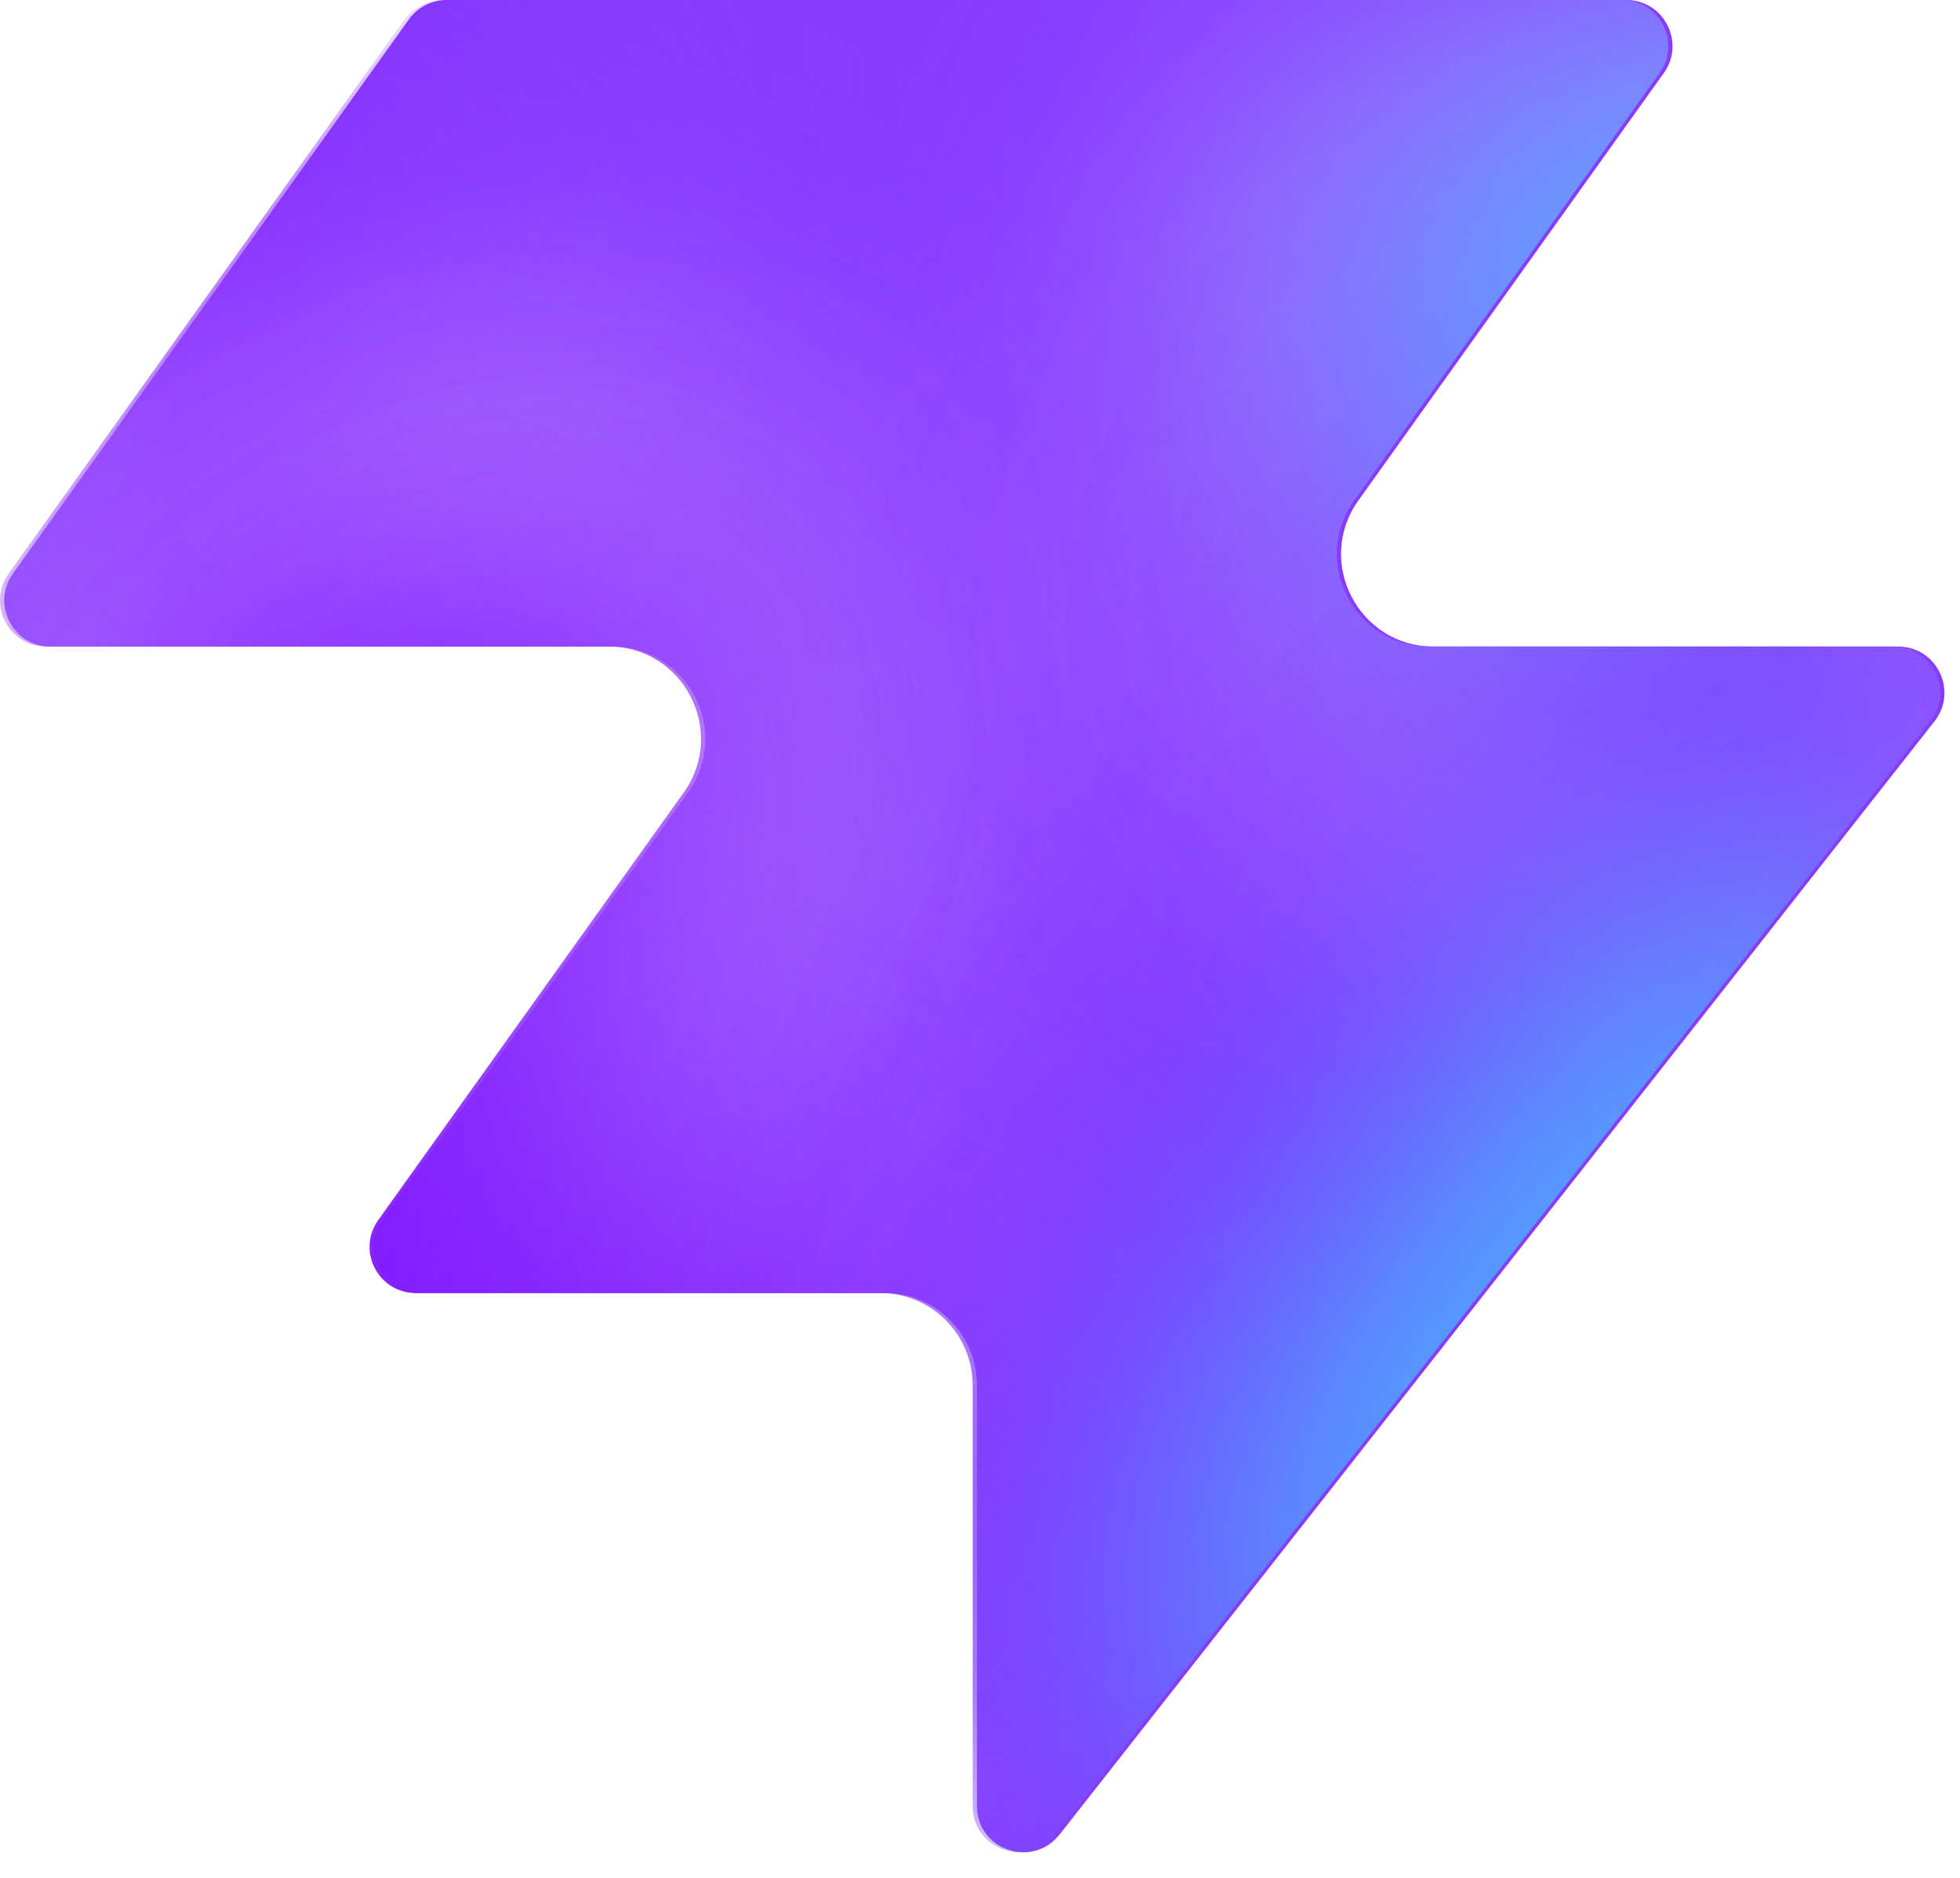
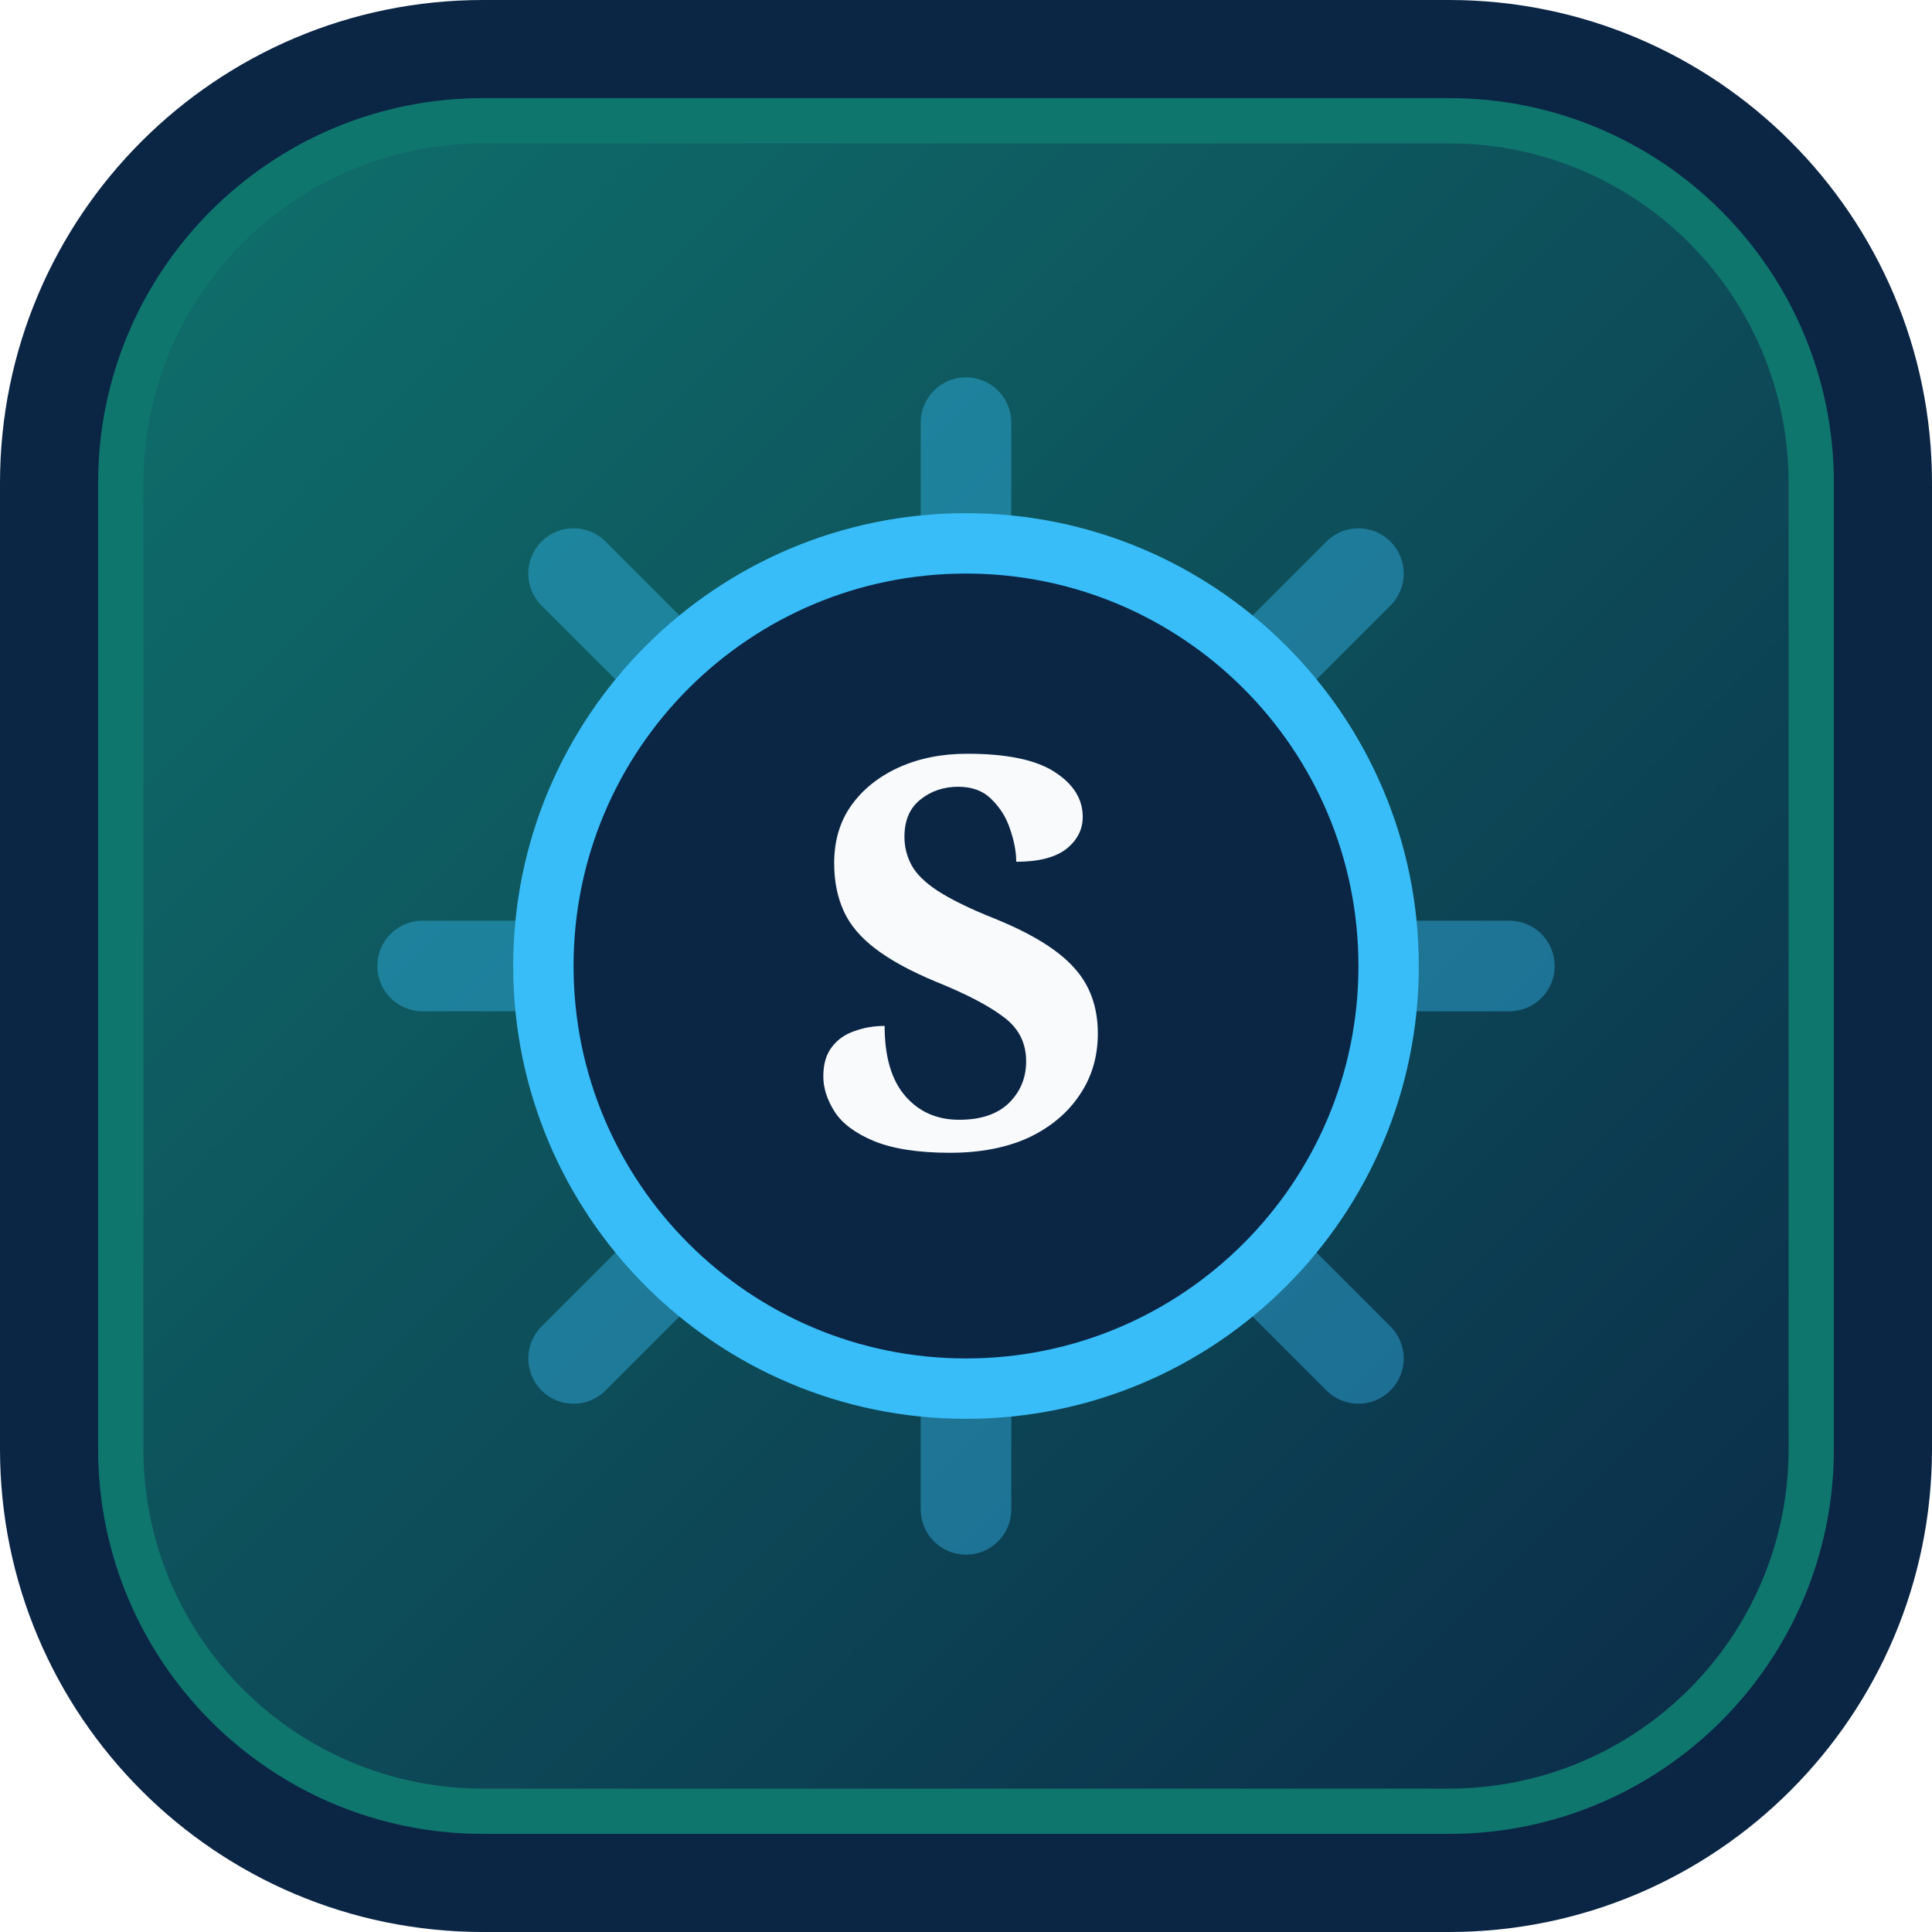
- <svg xmlns="http://www.w3.org/2000/svg" width="48" height="46" fill="none" viewBox="0 0 48 46">
-   <path fill="#863bff" d="M25.946 44.938c-.664.845-2.021.375-2.021-.698V33.937a2.26 2.26 0 0 0-2.262-2.262H10.287c-.92 0-1.456-1.04-.92-1.788l7.48-10.471c1.07-1.497 0-3.578-1.842-3.578H1.237c-.92 0-1.456-1.04-.92-1.788L10.013.474c.214-.297.556-.474.92-.474h28.894c.92 0 1.456 1.04.92 1.788l-7.48 10.471c-1.07 1.498 0 3.579 1.842 3.579h11.377c.943 0 1.473 1.088.89 1.83L25.947 44.94z" style="fill:#863bff;fill:color(display-p3 .525 .23 1);fill-opacity:1" />
-   <mask id="a" width="48" height="46" x="0" y="0" maskUnits="userSpaceOnUse" style="mask-type:alpha">
-     <path fill="#000" d="M25.842 44.938c-.664.844-2.021.375-2.021-.698V33.937a2.26 2.26 0 0 0-2.262-2.262H10.183c-.92 0-1.456-1.04-.92-1.788l7.48-10.471c1.07-1.498 0-3.579-1.842-3.579H1.133c-.92 0-1.456-1.04-.92-1.787L9.91.473c.214-.297.556-.474.92-.474h28.894c.92 0 1.456 1.04.92 1.788l-7.48 10.471c-1.07 1.498 0 3.578 1.842 3.578h11.377c.943 0 1.473 1.088.89 1.832L25.843 44.94z" style="fill:#000;fill-opacity:1" />
-   </mask>
-   <g mask="url(#a)">
-     <g filter="url(#b)">
-       <ellipse cx="5.508" cy="14.704" fill="#ede6ff" rx="5.508" ry="14.704" style="fill:#ede6ff;fill:color(display-p3 .927 .903 1);fill-opacity:1" transform="matrix(.00324 1 1 -.00324 -4.47 31.516)" />
-     </g>
-     <g filter="url(#c)">
-       <ellipse cx="10.399" cy="29.851" fill="#ede6ff" rx="10.399" ry="29.851" style="fill:#ede6ff;fill:color(display-p3 .927 .903 1);fill-opacity:1" transform="matrix(.00324 1 1 -.00324 -39.328 7.883)" />
-     </g>
-     <g filter="url(#d)">
-       <ellipse cx="5.508" cy="30.487" fill="#7e14ff" rx="5.508" ry="30.487" style="fill:#7e14ff;fill:color(display-p3 .492 .077 1);fill-opacity:1" transform="rotate(89.814 -25.913 -14.639)scale(1 -1)" />
-     </g>
-     <g filter="url(#e)">
-       <ellipse cx="5.508" cy="30.599" fill="#7e14ff" rx="5.508" ry="30.599" style="fill:#7e14ff;fill:color(display-p3 .492 .077 1);fill-opacity:1" transform="rotate(89.814 -32.644 -3.334)scale(1 -1)" />
-     </g>
-     <g filter="url(#f)">
-       <ellipse cx="5.508" cy="30.599" fill="#7e14ff" rx="5.508" ry="30.599" style="fill:#7e14ff;fill:color(display-p3 .492 .077 1);fill-opacity:1" transform="matrix(.00324 1 1 -.00324 -34.34 30.47)" />
-     </g>
-     <g filter="url(#g)">
-       <ellipse cx="14.072" cy="22.078" fill="#ede6ff" rx="14.072" ry="22.078" style="fill:#ede6ff;fill:color(display-p3 .927 .903 1);fill-opacity:1" transform="rotate(93.35 24.506 48.493)scale(-1 1)" />
-     </g>
-     <g filter="url(#h)">
-       <ellipse cx="3.47" cy="21.501" fill="#7e14ff" rx="3.47" ry="21.501" style="fill:#7e14ff;fill:color(display-p3 .492 .077 1);fill-opacity:1" transform="rotate(89.009 28.708 47.59)scale(-1 1)" />
-     </g>
-     <g filter="url(#i)">
-       <ellipse cx="3.47" cy="21.501" fill="#7e14ff" rx="3.47" ry="21.501" style="fill:#7e14ff;fill:color(display-p3 .492 .077 1);fill-opacity:1" transform="rotate(89.009 28.708 47.59)scale(-1 1)" />
-     </g>
-     <g filter="url(#j)">
-       <ellipse cx=".387" cy="8.972" fill="#7e14ff" rx="4.407" ry="29.108" style="fill:#7e14ff;fill:color(display-p3 .492 .077 1);fill-opacity:1" transform="rotate(39.51 .387 8.972)" />
-     </g>
-     <g filter="url(#k)">
-       <ellipse cx="47.523" cy="-6.092" fill="#7e14ff" rx="4.407" ry="29.108" style="fill:#7e14ff;fill:color(display-p3 .492 .077 1);fill-opacity:1" transform="rotate(37.892 47.523 -6.092)" />
-     </g>
-     <g filter="url(#l)">
-       <ellipse cx="41.412" cy="6.333" fill="#47bfff" rx="5.971" ry="9.665" style="fill:#47bfff;fill:color(display-p3 .28 .748 1);fill-opacity:1" transform="rotate(37.892 41.412 6.333)" />
-     </g>
-     <g filter="url(#m)">
-       <ellipse cx="-1.879" cy="38.332" fill="#7e14ff" rx="4.407" ry="29.108" style="fill:#7e14ff;fill:color(display-p3 .492 .077 1);fill-opacity:1" transform="rotate(37.892 -1.88 38.332)" />
-     </g>
-     <g filter="url(#n)">
-       <ellipse cx="-1.879" cy="38.332" fill="#7e14ff" rx="4.407" ry="29.108" style="fill:#7e14ff;fill:color(display-p3 .492 .077 1);fill-opacity:1" transform="rotate(37.892 -1.88 38.332)" />
-     </g>
-     <g filter="url(#o)">
-       <ellipse cx="35.651" cy="29.907" fill="#7e14ff" rx="4.407" ry="29.108" style="fill:#7e14ff;fill:color(display-p3 .492 .077 1);fill-opacity:1" transform="rotate(37.892 35.651 29.907)" />
-     </g>
-     <g filter="url(#p)">
-       <ellipse cx="38.418" cy="32.4" fill="#47bfff" rx="5.971" ry="15.297" style="fill:#47bfff;fill:color(display-p3 .28 .748 1);fill-opacity:1" transform="rotate(37.892 38.418 32.4)" />
-     </g>
-   </g>
+ <svg xmlns="http://www.w3.org/2000/svg" viewBox="0 0 64 64" fill="none">
+   <rect width="64" height="64" rx="16" fill="#0B2545" />
+   <rect x="4" y="4" width="56" height="56" rx="12" fill="url(#grad)" stroke="#0F766E" stroke-width="1.5" />
+   <path d="M32 14v36M14 32h36M19 19l26 26M45 19L19 45" stroke="#38BDF8" stroke-width="3" stroke-linecap="round" opacity="0.4" />
+   <circle cx="32" cy="32" r="14" fill="#0B2545" stroke="#38BDF8" stroke-width="2" />
+   <text x="32" y="38" font-family="'DM Serif Display', Georgia, serif" font-size="18" font-weight="bold" fill="#F8FAFC" text-anchor="middle">S</text>
  <defs>
-     <filter id="b" width="60.045" height="41.654" x="-19.77" y="16.149" color-interpolation-filters="sRGB" filterUnits="userSpaceOnUse">
-       <feFlood flood-opacity="0" result="BackgroundImageFix" />
-       <feBlend in="SourceGraphic" in2="BackgroundImageFix" result="shape" />
-       <feGaussianBlur result="effect1_foregroundBlur_2002_17158" stdDeviation="7.659" />
-     </filter>
-     <filter id="c" width="90.34" height="51.437" x="-54.613" y="-7.533" color-interpolation-filters="sRGB" filterUnits="userSpaceOnUse">
-       <feFlood flood-opacity="0" result="BackgroundImageFix" />
-       <feBlend in="SourceGraphic" in2="BackgroundImageFix" result="shape" />
-       <feGaussianBlur result="effect1_foregroundBlur_2002_17158" stdDeviation="7.659" />
-     </filter>
-     <filter id="d" width="79.355" height="29.4" x="-49.64" y="2.03" color-interpolation-filters="sRGB" filterUnits="userSpaceOnUse">
-       <feFlood flood-opacity="0" result="BackgroundImageFix" />
-       <feBlend in="SourceGraphic" in2="BackgroundImageFix" result="shape" />
-       <feGaussianBlur result="effect1_foregroundBlur_2002_17158" stdDeviation="4.596" />
-     </filter>
-     <filter id="e" width="79.579" height="29.4" x="-45.045" y="20.029" color-interpolation-filters="sRGB" filterUnits="userSpaceOnUse">
-       <feFlood flood-opacity="0" result="BackgroundImageFix" />
-       <feBlend in="SourceGraphic" in2="BackgroundImageFix" result="shape" />
-       <feGaussianBlur result="effect1_foregroundBlur_2002_17158" stdDeviation="4.596" />
-     </filter>
-     <filter id="f" width="79.579" height="29.4" x="-43.513" y="21.178" color-interpolation-filters="sRGB" filterUnits="userSpaceOnUse">
-       <feFlood flood-opacity="0" result="BackgroundImageFix" />
-       <feBlend in="SourceGraphic" in2="BackgroundImageFix" result="shape" />
-       <feGaussianBlur result="effect1_foregroundBlur_2002_17158" stdDeviation="4.596" />
-     </filter>
-     <filter id="g" width="74.749" height="58.852" x="15.756" y="-17.901" color-interpolation-filters="sRGB" filterUnits="userSpaceOnUse">
-       <feFlood flood-opacity="0" result="BackgroundImageFix" />
-       <feBlend in="SourceGraphic" in2="BackgroundImageFix" result="shape" />
-       <feGaussianBlur result="effect1_foregroundBlur_2002_17158" stdDeviation="7.659" />
-     </filter>
-     <filter id="h" width="61.377" height="25.362" x="23.548" y="2.284" color-interpolation-filters="sRGB" filterUnits="userSpaceOnUse">
-       <feFlood flood-opacity="0" result="BackgroundImageFix" />
-       <feBlend in="SourceGraphic" in2="BackgroundImageFix" result="shape" />
-       <feGaussianBlur result="effect1_foregroundBlur_2002_17158" stdDeviation="4.596" />
-     </filter>
-     <filter id="i" width="61.377" height="25.362" x="23.548" y="2.284" color-interpolation-filters="sRGB" filterUnits="userSpaceOnUse">
-       <feFlood flood-opacity="0" result="BackgroundImageFix" />
-       <feBlend in="SourceGraphic" in2="BackgroundImageFix" result="shape" />
-       <feGaussianBlur result="effect1_foregroundBlur_2002_17158" stdDeviation="4.596" />
-     </filter>
-     <filter id="j" width="56.045" height="63.649" x="-27.636" y="-22.853" color-interpolation-filters="sRGB" filterUnits="userSpaceOnUse">
-       <feFlood flood-opacity="0" result="BackgroundImageFix" />
-       <feBlend in="SourceGraphic" in2="BackgroundImageFix" result="shape" />
-       <feGaussianBlur result="effect1_foregroundBlur_2002_17158" stdDeviation="4.596" />
-     </filter>
-     <filter id="k" width="54.814" height="64.646" x="20.116" y="-38.415" color-interpolation-filters="sRGB" filterUnits="userSpaceOnUse">
-       <feFlood flood-opacity="0" result="BackgroundImageFix" />
-       <feBlend in="SourceGraphic" in2="BackgroundImageFix" result="shape" />
-       <feGaussianBlur result="effect1_foregroundBlur_2002_17158" stdDeviation="4.596" />
-     </filter>
-     <filter id="l" width="33.541" height="35.313" x="24.641" y="-11.323" color-interpolation-filters="sRGB" filterUnits="userSpaceOnUse">
-       <feFlood flood-opacity="0" result="BackgroundImageFix" />
-       <feBlend in="SourceGraphic" in2="BackgroundImageFix" result="shape" />
-       <feGaussianBlur result="effect1_foregroundBlur_2002_17158" stdDeviation="4.596" />
-     </filter>
-     <filter id="m" width="54.814" height="64.646" x="-29.286" y="6.009" color-interpolation-filters="sRGB" filterUnits="userSpaceOnUse">
-       <feFlood flood-opacity="0" result="BackgroundImageFix" />
-       <feBlend in="SourceGraphic" in2="BackgroundImageFix" result="shape" />
-       <feGaussianBlur result="effect1_foregroundBlur_2002_17158" stdDeviation="4.596" />
-     </filter>
-     <filter id="n" width="54.814" height="64.646" x="-29.286" y="6.009" color-interpolation-filters="sRGB" filterUnits="userSpaceOnUse">
-       <feFlood flood-opacity="0" result="BackgroundImageFix" />
-       <feBlend in="SourceGraphic" in2="BackgroundImageFix" result="shape" />
-       <feGaussianBlur result="effect1_foregroundBlur_2002_17158" stdDeviation="4.596" />
-     </filter>
-     <filter id="o" width="54.814" height="64.646" x="8.244" y="-2.416" color-interpolation-filters="sRGB" filterUnits="userSpaceOnUse">
-       <feFlood flood-opacity="0" result="BackgroundImageFix" />
-       <feBlend in="SourceGraphic" in2="BackgroundImageFix" result="shape" />
-       <feGaussianBlur result="effect1_foregroundBlur_2002_17158" stdDeviation="4.596" />
-     </filter>
-     <filter id="p" width="39.409" height="43.623" x="18.713" y="10.588" color-interpolation-filters="sRGB" filterUnits="userSpaceOnUse">
-       <feFlood flood-opacity="0" result="BackgroundImageFix" />
-       <feBlend in="SourceGraphic" in2="BackgroundImageFix" result="shape" />
-       <feGaussianBlur result="effect1_foregroundBlur_2002_17158" stdDeviation="4.596" />
-     </filter>
+     <linearGradient id="grad" x1="0" y1="0" x2="64" y2="64" gradientUnits="userSpaceOnUse">
+       <stop stop-color="#0F766E" />
+       <stop offset="1" stop-color="#0B2545" />
+     </linearGradient>
  </defs>
</svg>
